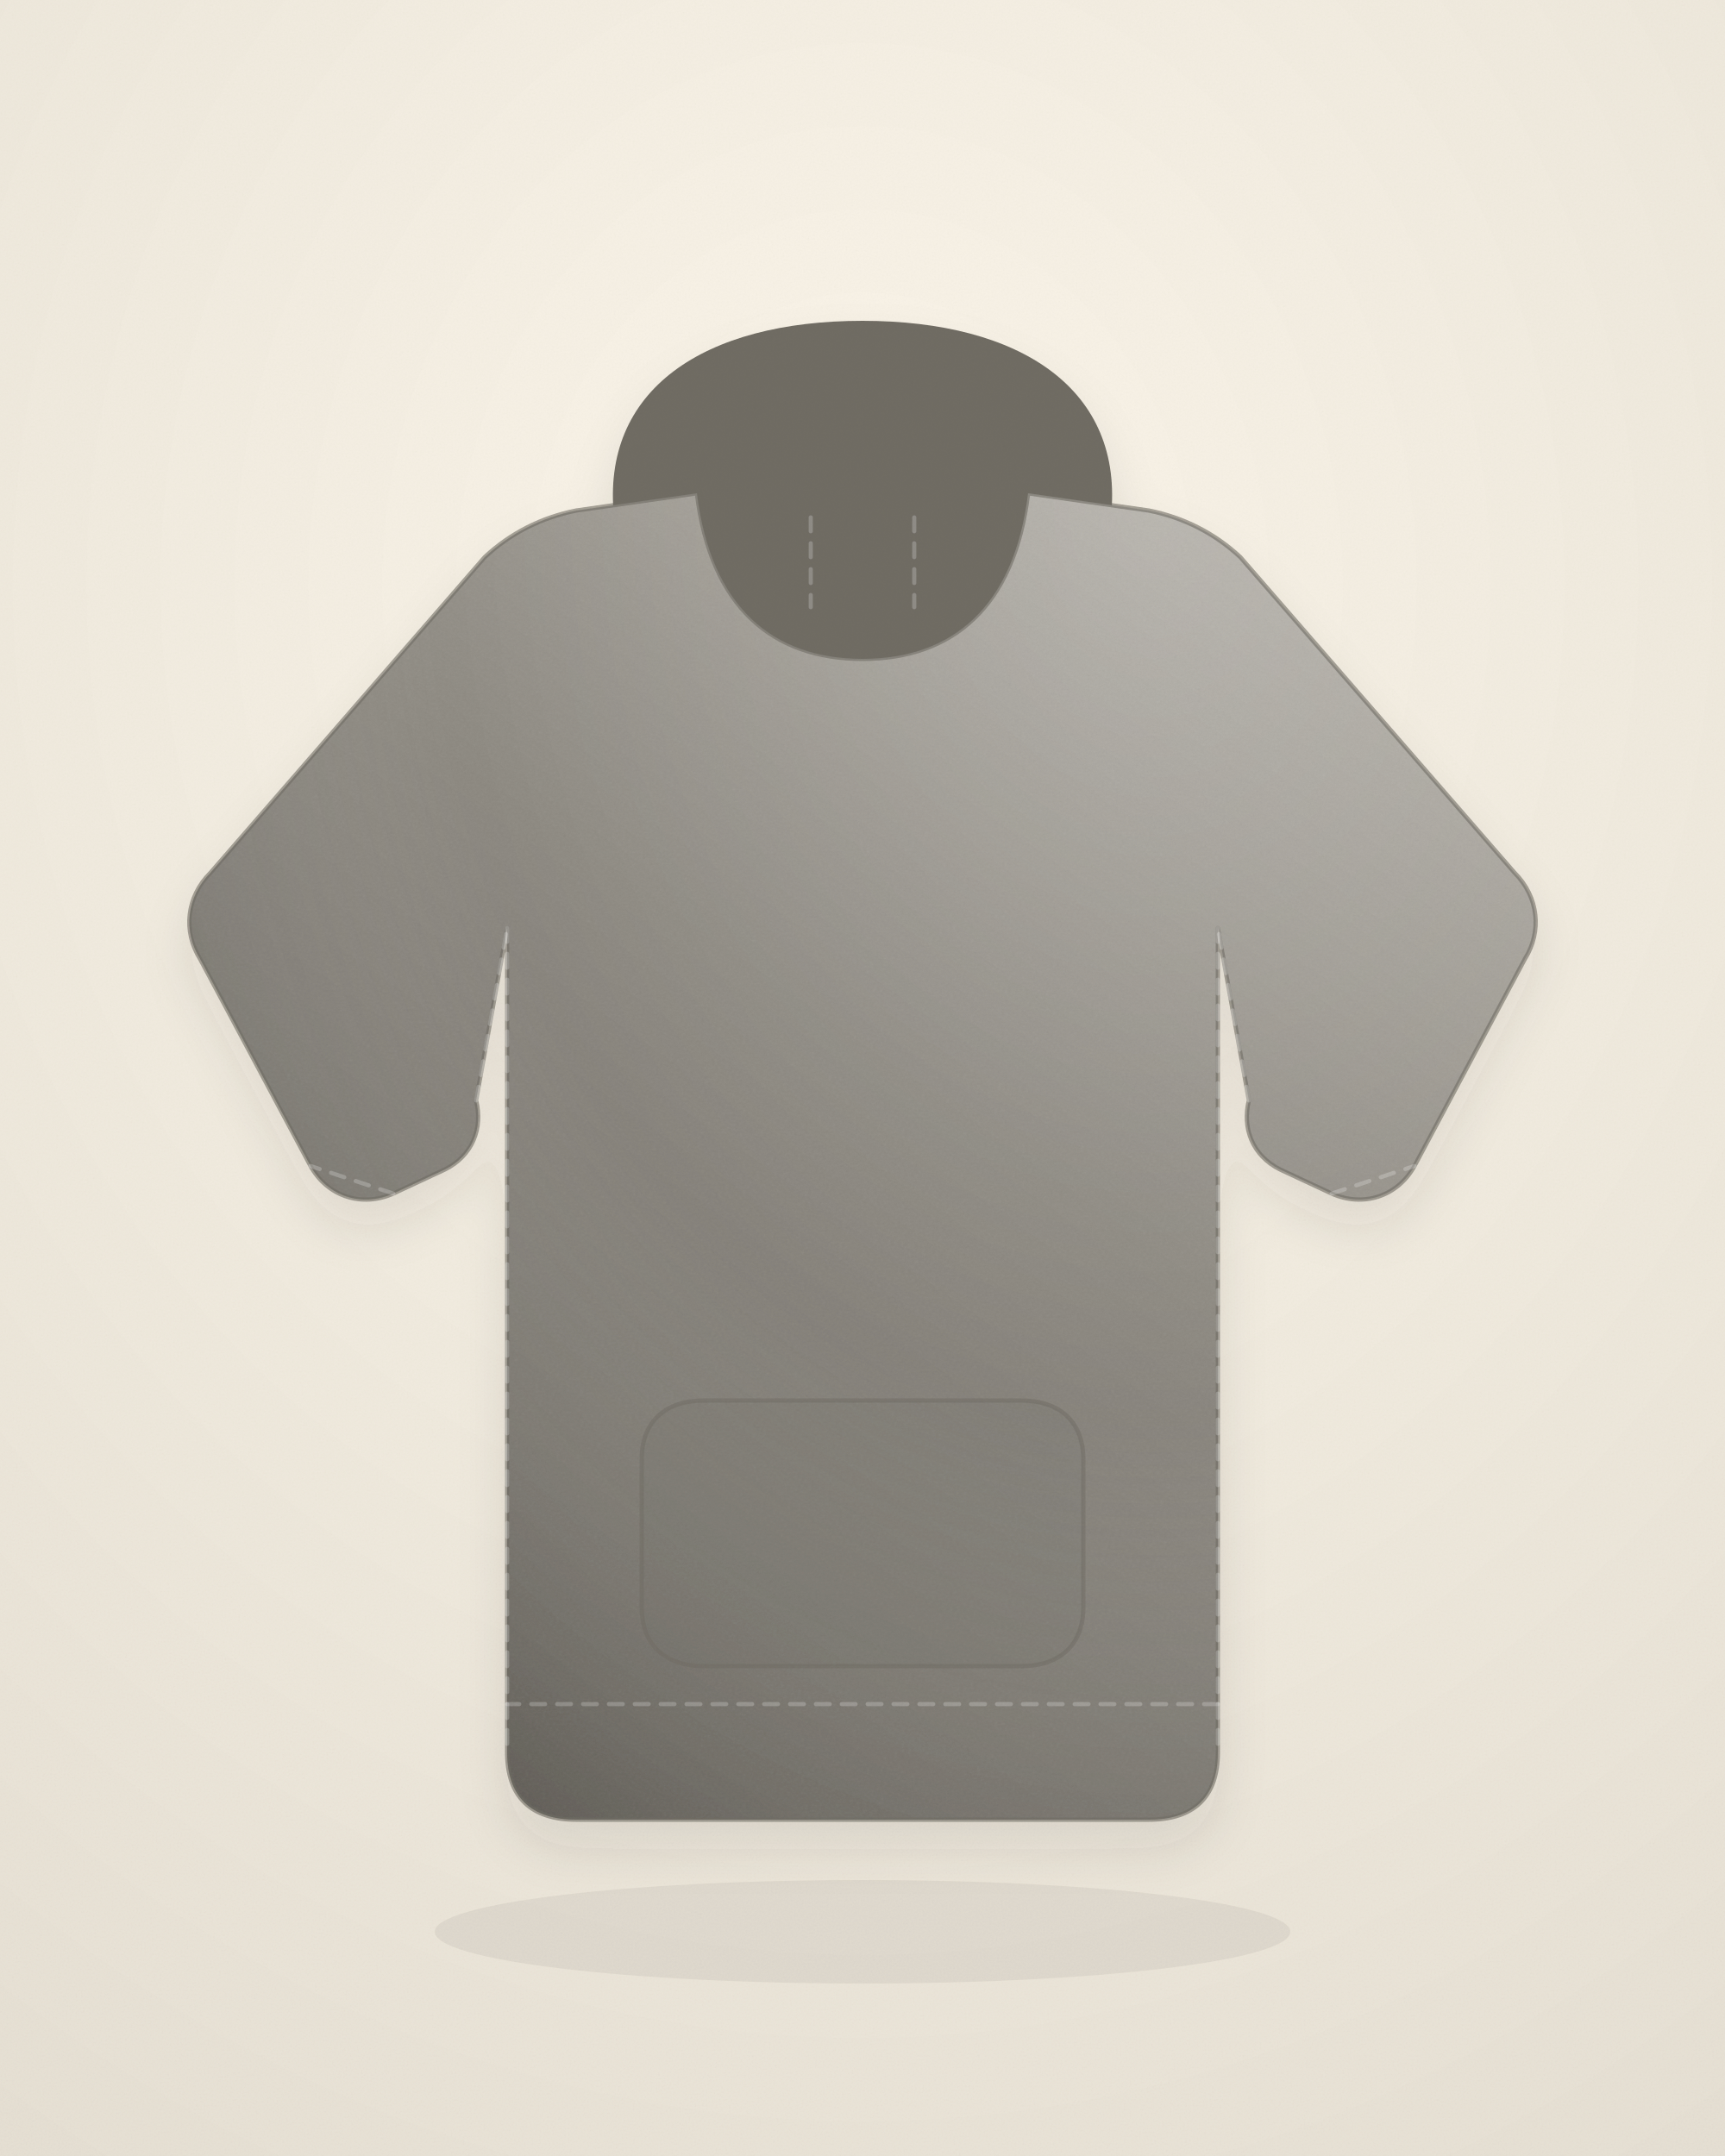
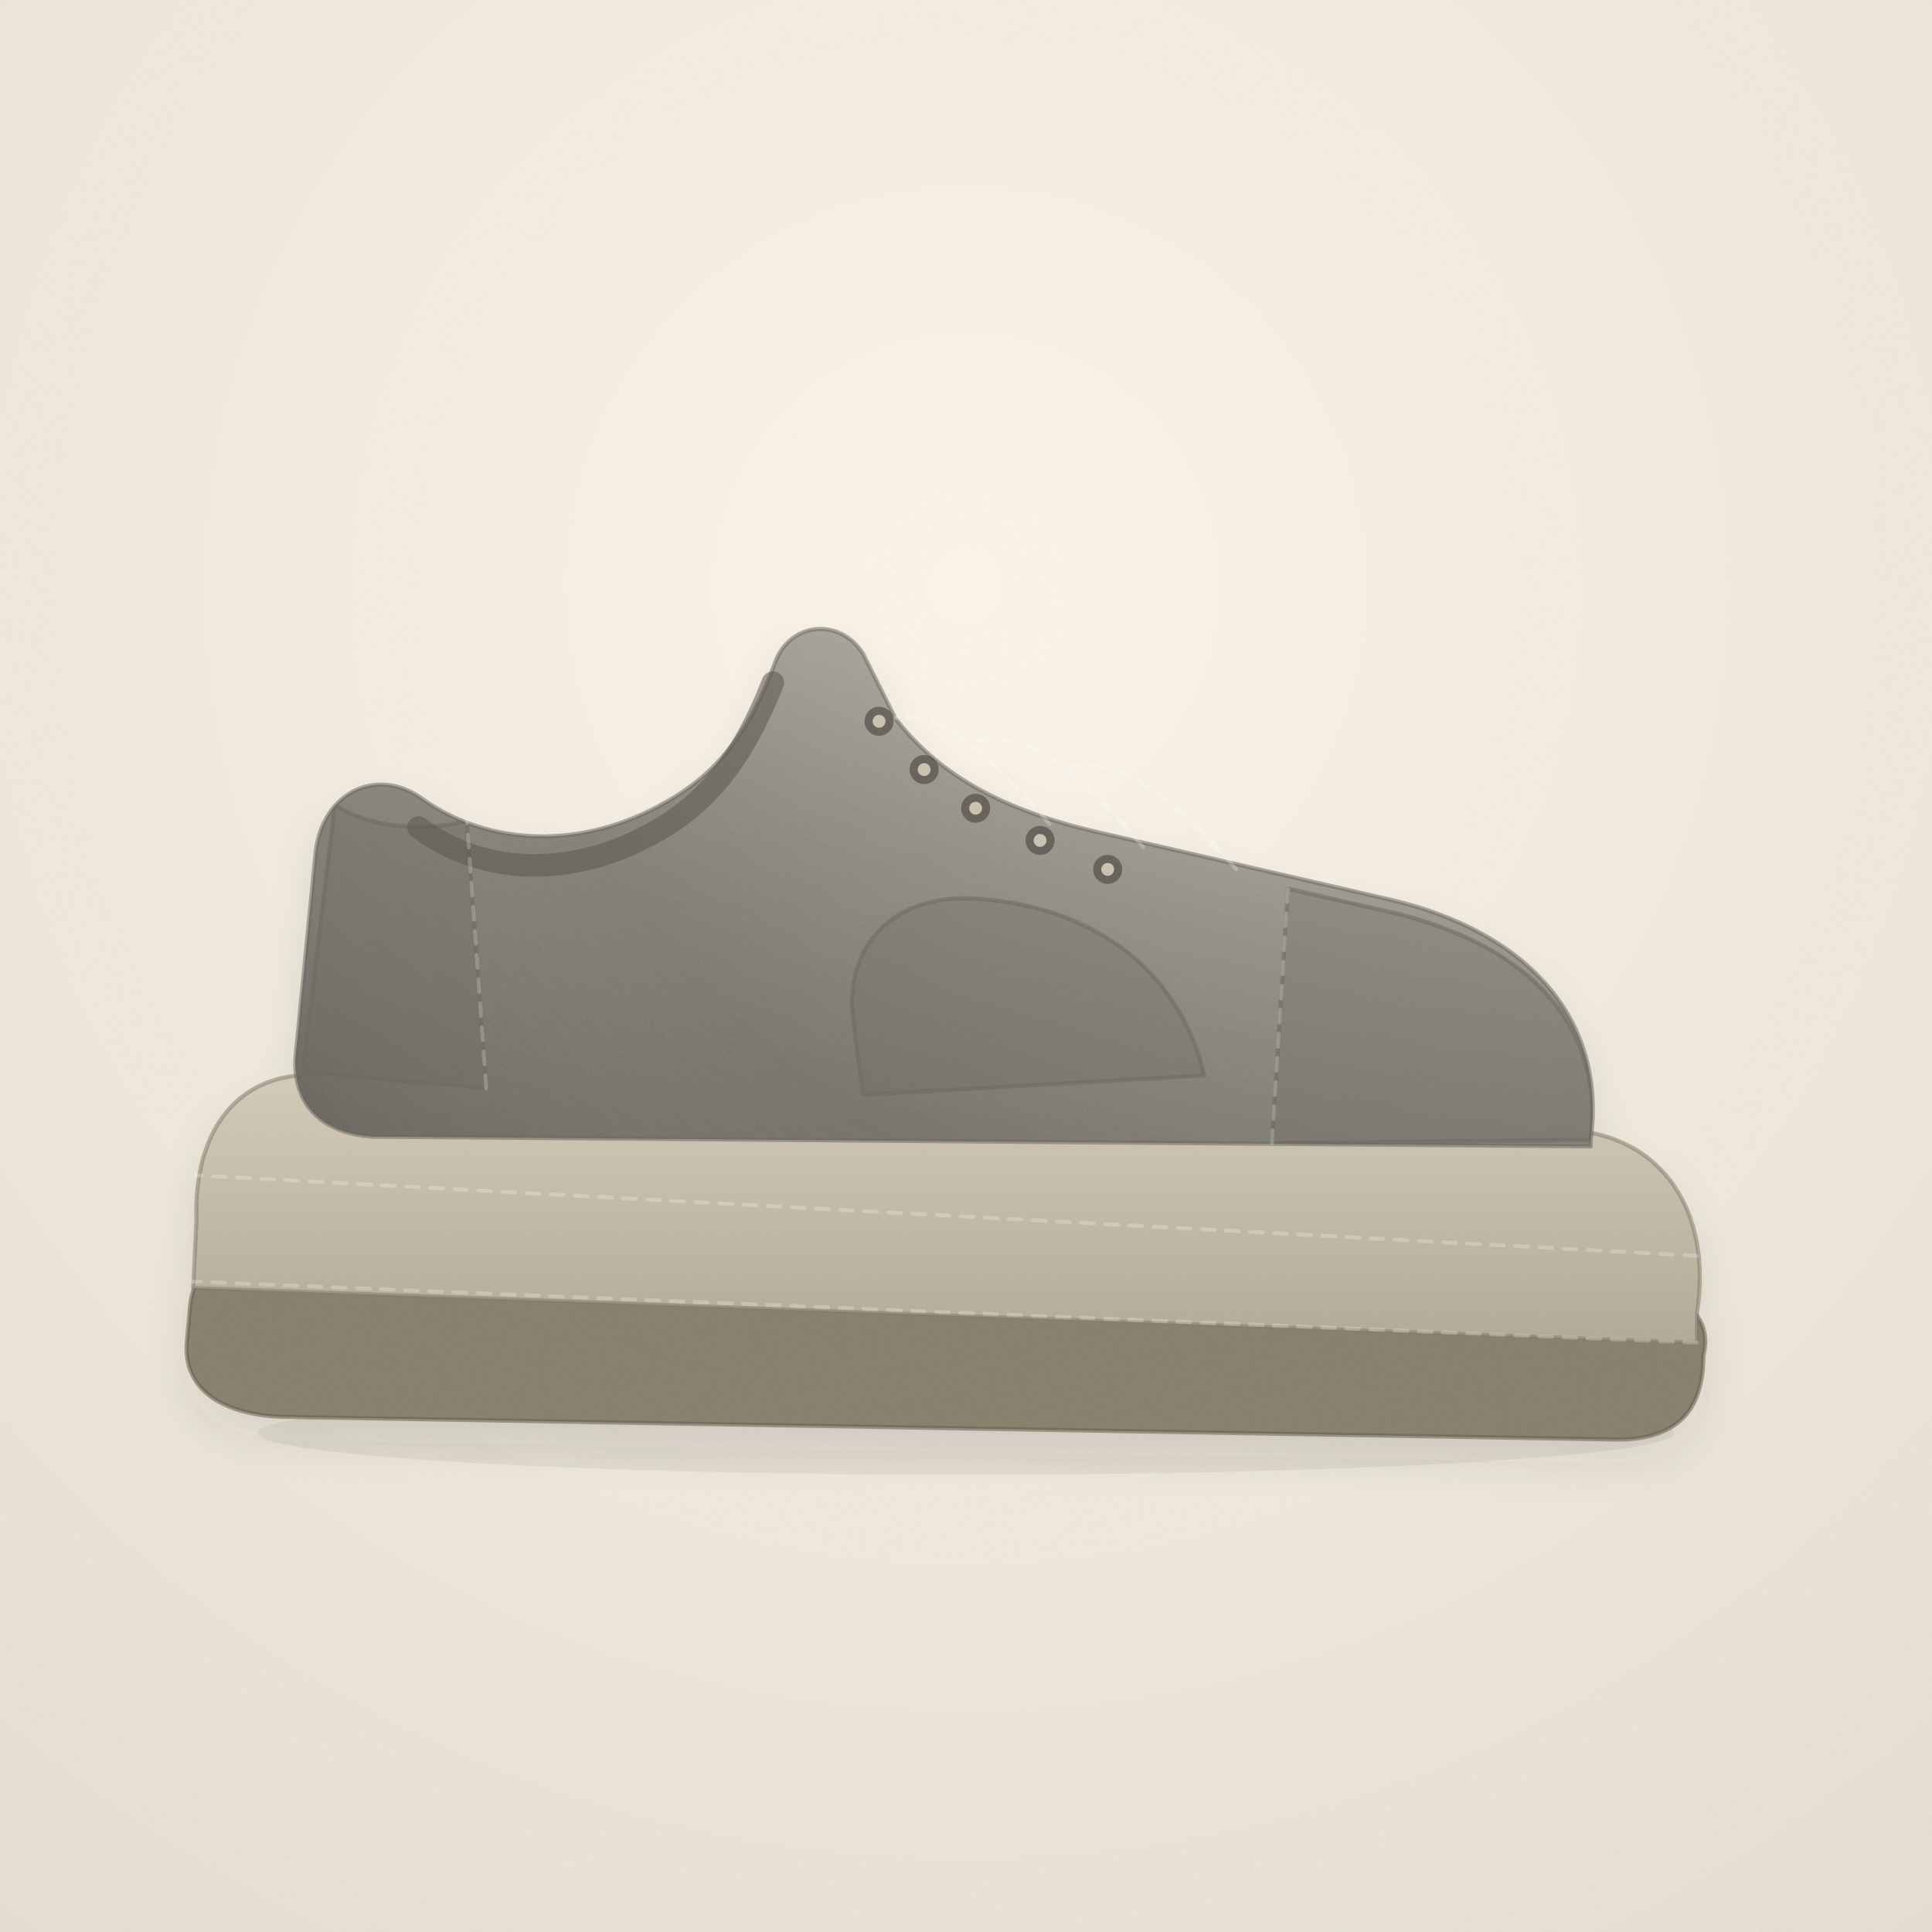
- <svg xmlns="http://www.w3.org/2000/svg" viewBox="0 0 1000 1250" width="1000" height="1250" role="img" aria-label="sudadera">
+ <svg xmlns="http://www.w3.org/2000/svg" viewBox="0 0 1200 1200" width="1200" height="1200" role="img" aria-label="zapatilla de running">
  <defs>
-     <radialGradient id="bg-hoodie-8C8880-back" cx="50%" cy="36%" r="80%">
+     <radialGradient id="bg-runner-8C8880-back" cx="50%" cy="38%" r="78%">
      <stop offset="0%" stop-color="#fbf5e9" />
      <stop offset="100%" stop-color="#d9d3c7" />
    </radialGradient>
-     <linearGradient id="cloth-hoodie-8C8880-back" x1="16%" y1="0%" x2="88%" y2="100%">
-       <stop offset="0%" stop-color="#b0aca4" />
-       <stop offset="44%" stop-color="#8C8880" />
-       <stop offset="100%" stop-color="#706c64" />
+     <linearGradient id="upper-runner-8C8880-back" x1="14%" y1="0%" x2="86%" y2="100%">
+       <stop offset="0%" stop-color="#b2aea6" />
+       <stop offset="46%" stop-color="#8C8880" />
+       <stop offset="100%" stop-color="#6e6a62" />
    </linearGradient>
-     <radialGradient id="fold-hoodie-8C8880-back" cx="33%" cy="24%" r="72%">
-       <stop offset="0%" stop-color="#ffffff" stop-opacity="0.18" />
+     <linearGradient id="mid-runner-8C8880-back" x1="0%" y1="0%" x2="0%" y2="100%">
+       <stop offset="0%" stop-color="#d4cbba" />
+       <stop offset="100%" stop-color="#b4ab9a" />
+     </linearGradient>
+     <radialGradient id="fold-runner-8C8880-back" cx="32%" cy="22%" r="74%">
+       <stop offset="0%" stop-color="#ffffff" stop-opacity="0.20" />
      <stop offset="58%" stop-color="#ffffff" stop-opacity="0" />
-       <stop offset="100%" stop-color="#000000" stop-opacity="0.20" />
+       <stop offset="100%" stop-color="#000000" stop-opacity="0.22" />
    </radialGradient>
-     <filter id="grain-hoodie-8C8880-back">
+     <filter id="grain-runner-8C8880-back">
      <feTurbulence type="fractalNoise" baseFrequency="0.9" numOctaves="3" seed="7" />
      <feColorMatrix type="saturate" values="0" />
    </filter>
-     <filter id="drop-hoodie-8C8880-back" x="-30%" y="-30%" width="160%" height="160%">
-       <feDropShadow dx="0" dy="16" stdDeviation="14" flood-color="#3a3128" flood-opacity="0.10" />
+     <filter id="drop-runner-8C8880-back" x="-30%" y="-30%" width="160%" height="160%">
+       <feDropShadow dx="0" dy="14" stdDeviation="13" flood-color="#3a3128" flood-opacity="0.10" />
    </filter>
-     <filter id="weave-hoodie-8C8880-back">
-       <feTurbulence type="fractalNoise" baseFrequency="0.5 0.72" numOctaves="2" seed="9" result="n" />
+     <filter id="weave-runner-8C8880-back">
+       <feTurbulence type="fractalNoise" baseFrequency="0.55 0.72" numOctaves="2" seed="9" result="n" />
      <feColorMatrix in="n" type="saturate" values="0" />
      <feComponentTransfer>
-         <feFuncA type="linear" slope="0.12" />
+         <feFuncA type="linear" slope="0.11" />
      </feComponentTransfer>
    </filter>
-     <clipPath id="body-hoodie-8C8880-back">
-       <path d="M404,286       C412,352 448,382 500,382 C552,382 588,352 596,286       L666,296 C686,300 704,309 719,323       L878,506 C892,520 894,540 884,556       L820,676 C810,694 790,700 772,692       L742,678 C726,670 720,654 724,638       L706,538 L706,1016 C706,1042 692,1055 666,1055       L334,1055 C308,1055 294,1042 294,1016       L294,538 L276,638 C280,654 274,670 258,678       L228,692 C210,700 190,694 180,676       L116,556 C106,540 108,520 122,506       L281,323 C296,309 314,300 334,296 Z" />
+     <clipPath id="body-runner-8C8880-back">
+       <path d="M212,708 C202,634 250,578 340,558       L522,516 C580,502 618,480 644,446       L664,406 C678,384 708,386 718,410       C734,454 754,480 786,498       C838,528 896,526 938,496       C966,476 1000,492 1004,530       L1016,652 C1020,684 1002,704 968,706       L212,712 Z" />
    </clipPath>
  </defs>
-   <rect x="-400" y="-400" width="1800" height="2050" fill="url(#bg-hoodie-8C8880-back)" />
-   <ellipse cx="500" cy="1120" rx="248" ry="30" fill="#3a3128" opacity="0.07" />
-   <g filter="url(#drop-hoodie-8C8880-back)" transform="translate(1000,0) scale(-1,1)">
-     <path d="M356,300 C348,226 408,186 500,186 C592,186 652,226 644,300        C644,364 586,404 500,404 C414,404 356,364 356,300 Z" fill="#706c64" fill-opacity="1" />
-     <path d="M404,286       C412,352 448,382 500,382 C552,382 588,352 596,286       L666,296 C686,300 704,309 719,323       L878,506 C892,520 894,540 884,556       L820,676 C810,694 790,700 772,692       L742,678 C726,670 720,654 724,638       L706,538 L706,1016 C706,1042 692,1055 666,1055       L334,1055 C308,1055 294,1042 294,1016       L294,538 L276,638 C280,654 274,670 258,678       L228,692 C210,700 190,694 180,676       L116,556 C106,540 108,520 122,506       L281,323 C296,309 314,300 334,296 Z" fill="url(#cloth-hoodie-8C8880-back)" />
-     <g clip-path="url(#body-hoodie-8C8880-back)">
-       <rect x="0" y="0" width="1000" height="1250" fill="url(#fold-hoodie-8C8880-back)" />
-       <rect x="0" y="0" width="1000" height="1250" filter="url(#weave-hoodie-8C8880-back)" opacity="0.6" />
+   <rect x="-400" y="-400" width="2000" height="2000" fill="url(#bg-runner-8C8880-back)" />
+   <ellipse cx="600" cy="890" rx="440" ry="26" fill="#3a3128" opacity="0.07" />
+   <g filter="url(#drop-runner-8C8880-back)" transform="translate(1200,0) scale(-1,1)">
+     <path d="M142,842 C136,818 154,802 188,800 L1020,772       C1058,770 1080,786 1082,812 L1084,834       C1086,862 1064,878 1026,880 L202,894       C160,896 142,878 142,842 Z" fill="#8a8170" />
+     <path d="M142,842 C136,818 154,802 188,800 L1020,772       C1058,770 1080,786 1082,812 L1084,834       C1086,862 1064,878 1026,880 L202,894       C160,896 142,878 142,842 Z" fill="none" stroke="#685f4e" stroke-opacity="0.55" stroke-width="2.6" stroke-linejoin="round" />
+     <path d="M146,816 C136,752 168,706 224,702 L1000,668       C1050,664 1080,700 1078,758 L1080,800 L146,834 Z" fill="url(#mid-runner-8C8880-back)" />
+     <path d="M146,816 C136,752 168,706 224,702 L1000,668       C1050,664 1080,700 1078,758 L1080,800 L146,834 Z" fill="none" stroke="#867d6c" stroke-opacity="0.55" stroke-width="2.6" stroke-linejoin="round" />
+     <path d="M212,708 C202,634 250,578 340,558       L522,516 C580,502 618,480 644,446       L664,406 C678,384 708,386 718,410       C734,454 754,480 786,498       C838,528 896,526 938,496       C966,476 1000,492 1004,530       L1016,652 C1020,684 1002,704 968,706       L212,712 Z" fill="url(#upper-runner-8C8880-back)" />
+     <g clip-path="url(#body-runner-8C8880-back)">
+       <rect x="0" y="0" width="1200" height="1200" fill="url(#fold-runner-8C8880-back)" />
+       <rect x="0" y="0" width="1200" height="1200" filter="url(#weave-runner-8C8880-back)" opacity="0.6" />
+       <path d="M212,708 C204,640 246,590 330,568 L400,552 L410,710 Z" fill="#6e6a62" fill-opacity="0.30" />
+       <path d="M212,708 C204,640 246,590 330,568 L400,552 L410,710 Z" fill="none" stroke="#6e6a62" stroke-opacity="0.55" stroke-width="2.6" stroke-linejoin="round" />
+       <path d="M910,510 C942,518 974,512 992,500 L1012,666 L898,676 Z" fill="#6e6a62" fill-opacity="0.30" />
+       <path d="M910,510 C942,518 974,512 992,500 L1012,666 L898,676 Z" fill="none" stroke="#6e6a62" stroke-opacity="0.55" stroke-width="2.6" stroke-linejoin="round" />
+       <path d="M452,668 C468,600 524,562 596,558 C646,556 676,588 670,634 L664,680 Z" fill="#6e6a62" fill-opacity="0.30" />
+       <path d="M452,668 C468,600 524,562 596,558 C646,556 676,588 670,634 L664,680 Z" fill="none" stroke="#6e6a62" stroke-opacity="0.55" stroke-width="2.6" stroke-linejoin="round" />
    </g>
-     <path d="M404,286       C412,352 448,382 500,382 C552,382 588,352 596,286       L666,296 C686,300 704,309 719,323       L878,506 C892,520 894,540 884,556       L820,676 C810,694 790,700 772,692       L742,678 C726,670 720,654 724,638       L706,538 L706,1016 C706,1042 692,1055 666,1055       L334,1055 C308,1055 294,1042 294,1016       L294,538 L276,638 C280,654 274,670 258,678       L228,692 C210,700 190,694 180,676       L116,556 C106,540 108,520 122,506       L281,323 C296,309 314,300 334,296 Z" fill="none" stroke="#706c64" stroke-opacity="0.6" stroke-width="2.5" stroke-linejoin="round" />
-     <path d="M372,846 C372,824 386,812 408,812 L592,812 C614,812 628,824 628,846        L628,932 C628,954 614,966 592,966 L408,966 C386,966 372,954 372,932 Z" fill="#706c64" fill-opacity="0.14" />
-     <path d="M372,846 C372,824 386,812 408,812 L592,812 C614,812 628,824 628,846        L628,932 C628,954 614,966 592,966 L408,966 C386,966 372,954 372,932 Z" fill="none" stroke="#706c64" stroke-opacity="0.5" stroke-width="2.5" />
-     <g fill="none" stroke="rgba(255,255,255,0.22)" stroke-width="2.4" stroke-dasharray="8 7" stroke-linecap="round">
-       <path d="M706,538 L706,1016" />
-       <path d="M294,538 L294,1016" />
-       <path d="M294,988 L706,988" />
-       <path d="M772,692 L820,676" />
-       <path d="M228,692 L180,676" />
-       <path d="M724,638 L706,538" />
-       <path d="M276,638 L294,538" />
-       <path d="M470,300 L470,352" />
-       <path d="M530,300 L530,352" />
+     <path d="M212,708 C202,634 250,578 340,558       L522,516 C580,502 618,480 644,446       L664,406 C678,384 708,386 718,410       C734,454 754,480 786,498       C838,528 896,526 938,496       C966,476 1000,492 1004,530       L1016,652 C1020,684 1002,704 968,706       L212,712 Z" fill="none" stroke="#6e6a62" stroke-opacity="0.55" stroke-width="2.6" stroke-linejoin="round" />
+     <path d="M720,424 C738,470 760,498 792,516 C844,546 900,544 940,514" fill="none" stroke="#5c5850" stroke-opacity="0.55" stroke-width="14" stroke-linecap="round" />
+     <g fill="none" stroke="rgba(255,255,255,0.24)" stroke-width="2.4" stroke-dasharray="8 7" stroke-linecap="round">
+       <path d="M410,710 L400,552" />
+       <path d="M898,676 L910,510" />
+       <path d="M146,834 L1080,796" />
+       <path d="M548,512 C588,466 614,442 644,446" />
+       <path d="M490,526 C530,480 560,454 592,460" />
+       <path d="M432,540 C472,494 504,470 536,476" />
+       <path d="M146,780 L1078,730" />
    </g>
+     <circle cx="512" cy="540" r="9" fill="#58544c" fill-opacity="0.75" />
+     <circle cx="512" cy="540" r="4" fill="#ccc3b2" />
+     <circle cx="554" cy="522" r="9" fill="#58544c" fill-opacity="0.75" />
+     <circle cx="554" cy="522" r="4" fill="#ccc3b2" />
+     <circle cx="594" cy="502" r="9" fill="#58544c" fill-opacity="0.75" />
+     <circle cx="594" cy="502" r="4" fill="#ccc3b2" />
+     <circle cx="626" cy="478" r="9" fill="#58544c" fill-opacity="0.75" />
+     <circle cx="626" cy="478" r="4" fill="#ccc3b2" />
+     <circle cx="654" cy="448" r="9" fill="#58544c" fill-opacity="0.75" />
+     <circle cx="654" cy="448" r="4" fill="#ccc3b2" />
  </g>
-   <rect x="-400" y="-400" width="1800" height="2050" filter="url(#grain-hoodie-8C8880-back)" opacity="0.05" style="mix-blend-mode:multiply" />
+   <rect x="-400" y="-400" width="2000" height="2000" filter="url(#grain-runner-8C8880-back)" opacity="0.05" style="mix-blend-mode:multiply" />
</svg>
